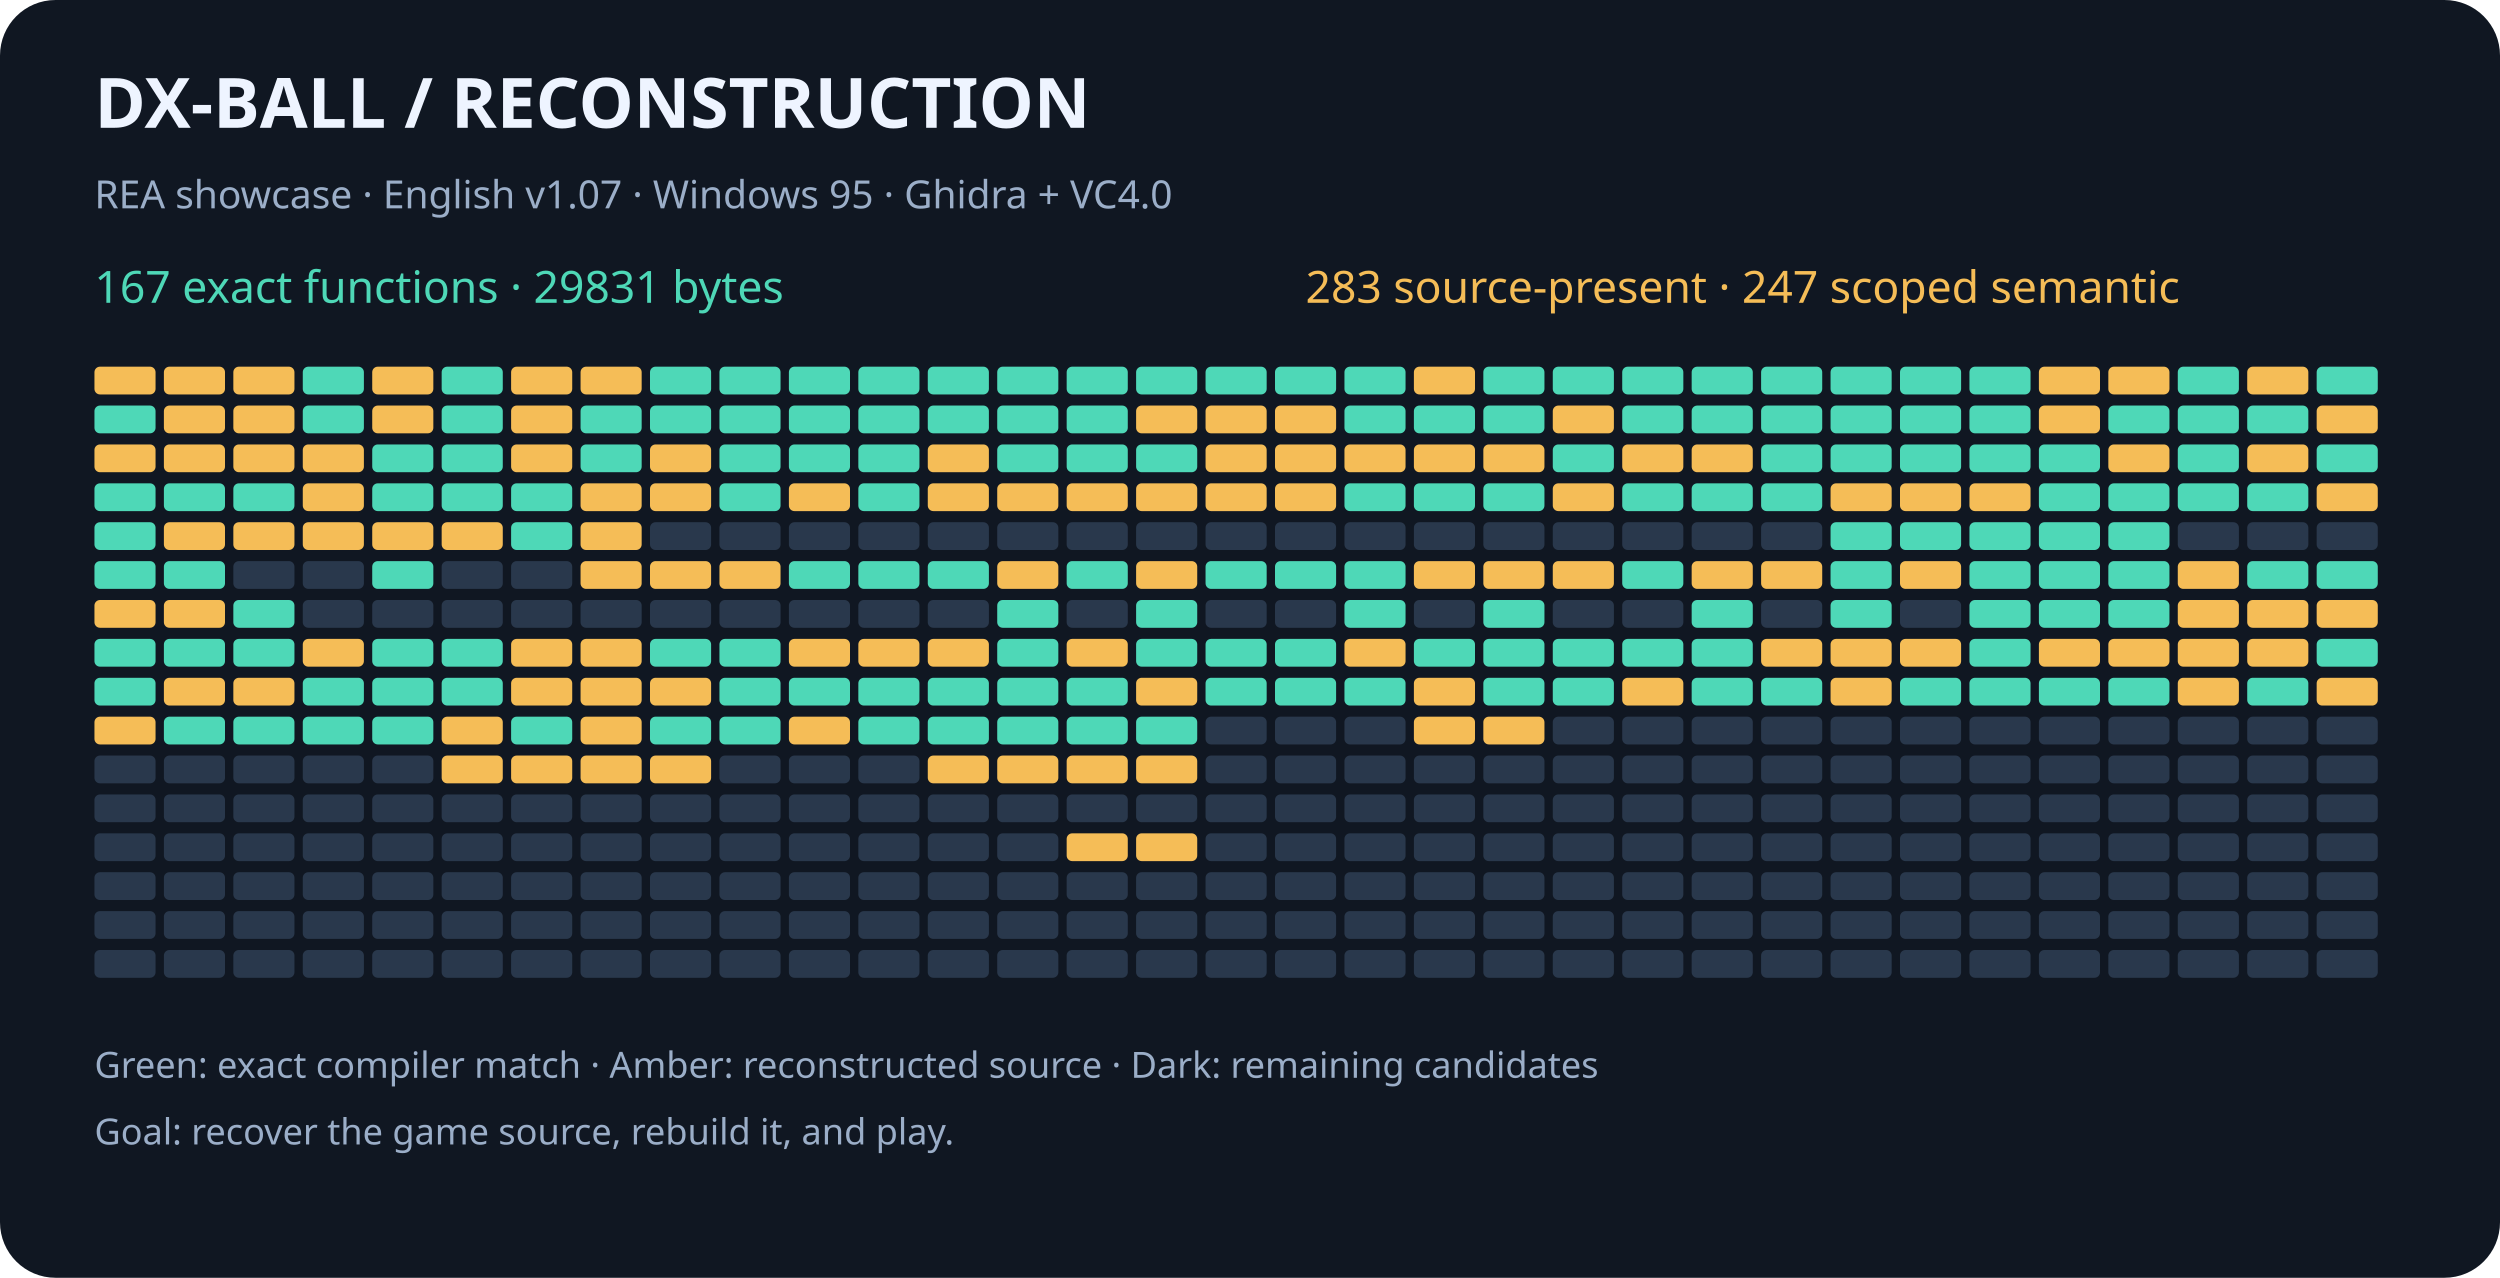
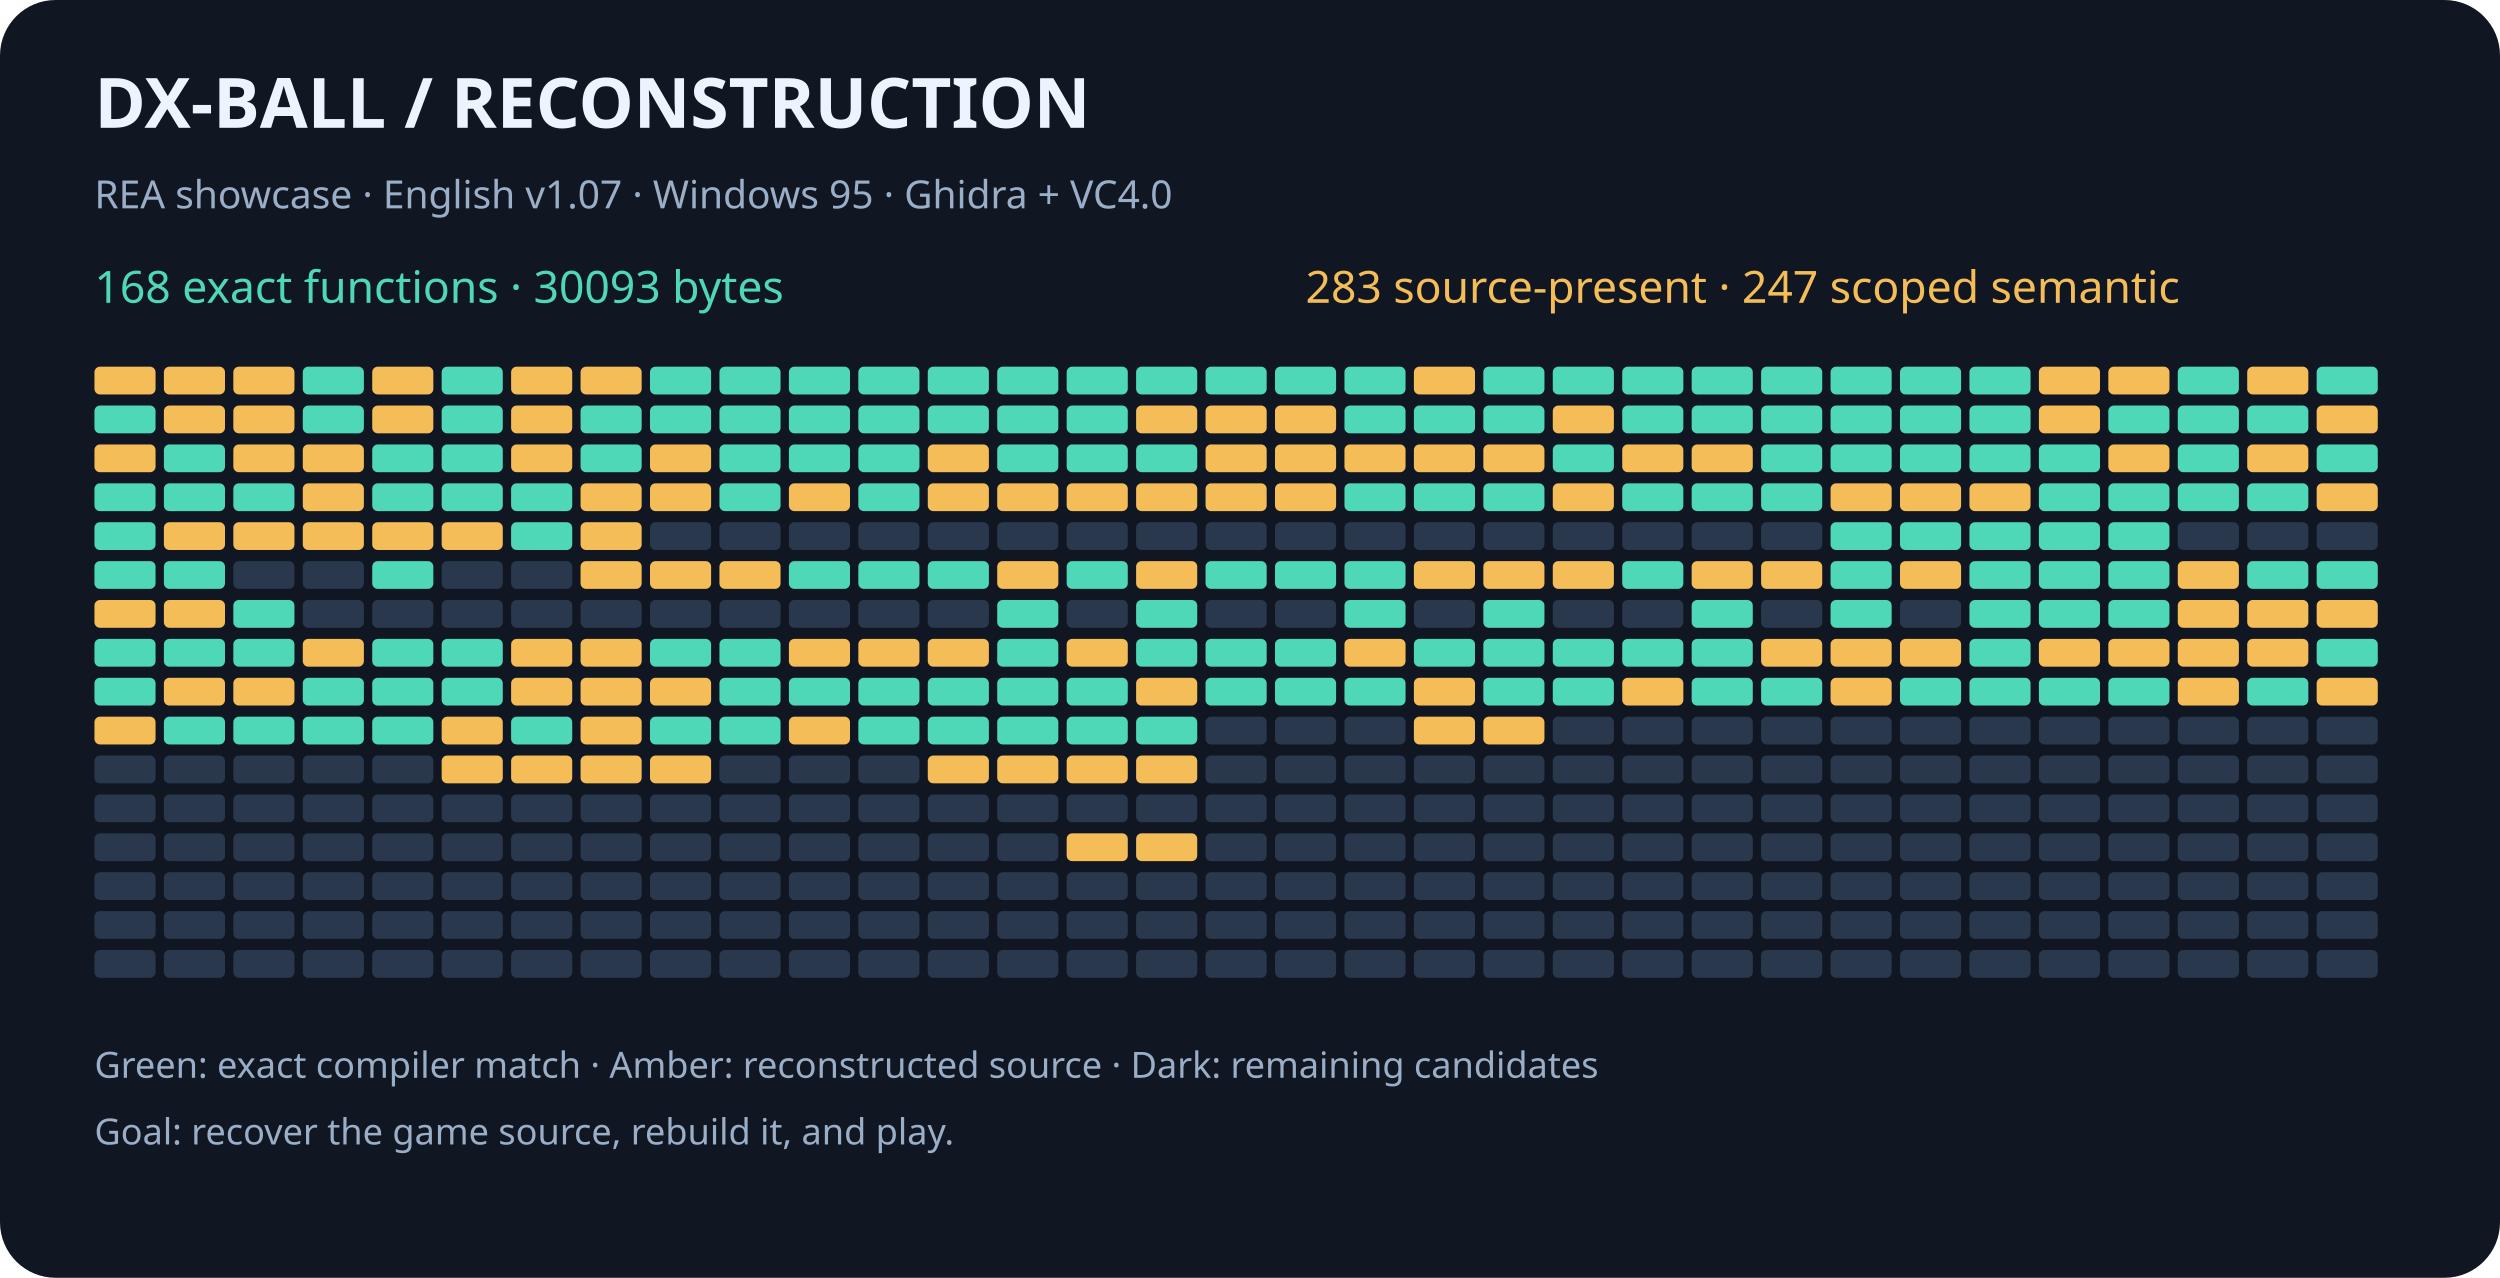
<svg xmlns="http://www.w3.org/2000/svg" width="900" height="460" viewBox="0 0 900 460" role="img" aria-labelledby="title desc">
  <rect width="900" height="460" rx="20" fill="#101722" />
  <g font-family="sans-serif">
    <text x="34" y="46" fill="#eef4ff" font-size="25" font-weight="bold">DX-BALL  /  RECONSTRUCTION</text>
    <text x="34" y="75" fill="#9baec8" font-size="14">REA showcase · English v1.07 · Windows 95 · Ghidra + VC4.0</text>
-     <text x="34" y="109" fill="#4ed8b7" font-size="16">167 exact functions · 29831 bytes</text>
+     <text x="34" y="109" fill="#4ed8b7" font-size="16">168 exact functions · 30093 bytes</text>
    <text x="470" y="109" fill="#f5bd57" font-size="16">283 source-present · 247 scoped semantic</text>
    <rect x="34" y="132" width="22" height="10" rx="2" fill="#f5bd57" />
    <rect x="59" y="132" width="22" height="10" rx="2" fill="#f5bd57" />
    <rect x="84" y="132" width="22" height="10" rx="2" fill="#f5bd57" />
    <rect x="109" y="132" width="22" height="10" rx="2" fill="#4ed8b7" />
    <rect x="134" y="132" width="22" height="10" rx="2" fill="#f5bd57" />
    <rect x="159" y="132" width="22" height="10" rx="2" fill="#4ed8b7" />
    <rect x="184" y="132" width="22" height="10" rx="2" fill="#f5bd57" />
    <rect x="209" y="132" width="22" height="10" rx="2" fill="#f5bd57" />
    <rect x="234" y="132" width="22" height="10" rx="2" fill="#4ed8b7" />
    <rect x="259" y="132" width="22" height="10" rx="2" fill="#4ed8b7" />
    <rect x="284" y="132" width="22" height="10" rx="2" fill="#4ed8b7" />
    <rect x="309" y="132" width="22" height="10" rx="2" fill="#4ed8b7" />
    <rect x="334" y="132" width="22" height="10" rx="2" fill="#4ed8b7" />
    <rect x="359" y="132" width="22" height="10" rx="2" fill="#4ed8b7" />
    <rect x="384" y="132" width="22" height="10" rx="2" fill="#4ed8b7" />
    <rect x="409" y="132" width="22" height="10" rx="2" fill="#4ed8b7" />
    <rect x="434" y="132" width="22" height="10" rx="2" fill="#4ed8b7" />
    <rect x="459" y="132" width="22" height="10" rx="2" fill="#4ed8b7" />
    <rect x="484" y="132" width="22" height="10" rx="2" fill="#4ed8b7" />
    <rect x="509" y="132" width="22" height="10" rx="2" fill="#f5bd57" />
    <rect x="534" y="132" width="22" height="10" rx="2" fill="#4ed8b7" />
    <rect x="559" y="132" width="22" height="10" rx="2" fill="#4ed8b7" />
    <rect x="584" y="132" width="22" height="10" rx="2" fill="#4ed8b7" />
    <rect x="609" y="132" width="22" height="10" rx="2" fill="#4ed8b7" />
    <rect x="634" y="132" width="22" height="10" rx="2" fill="#4ed8b7" />
    <rect x="659" y="132" width="22" height="10" rx="2" fill="#4ed8b7" />
    <rect x="684" y="132" width="22" height="10" rx="2" fill="#4ed8b7" />
    <rect x="709" y="132" width="22" height="10" rx="2" fill="#4ed8b7" />
    <rect x="734" y="132" width="22" height="10" rx="2" fill="#f5bd57" />
    <rect x="759" y="132" width="22" height="10" rx="2" fill="#f5bd57" />
    <rect x="784" y="132" width="22" height="10" rx="2" fill="#4ed8b7" />
    <rect x="809" y="132" width="22" height="10" rx="2" fill="#f5bd57" />
    <rect x="834" y="132" width="22" height="10" rx="2" fill="#4ed8b7" />
    <rect x="34" y="146" width="22" height="10" rx="2" fill="#4ed8b7" />
    <rect x="59" y="146" width="22" height="10" rx="2" fill="#f5bd57" />
    <rect x="84" y="146" width="22" height="10" rx="2" fill="#f5bd57" />
    <rect x="109" y="146" width="22" height="10" rx="2" fill="#4ed8b7" />
    <rect x="134" y="146" width="22" height="10" rx="2" fill="#f5bd57" />
    <rect x="159" y="146" width="22" height="10" rx="2" fill="#4ed8b7" />
    <rect x="184" y="146" width="22" height="10" rx="2" fill="#f5bd57" />
    <rect x="209" y="146" width="22" height="10" rx="2" fill="#4ed8b7" />
    <rect x="234" y="146" width="22" height="10" rx="2" fill="#4ed8b7" />
    <rect x="259" y="146" width="22" height="10" rx="2" fill="#4ed8b7" />
    <rect x="284" y="146" width="22" height="10" rx="2" fill="#4ed8b7" />
    <rect x="309" y="146" width="22" height="10" rx="2" fill="#4ed8b7" />
    <rect x="334" y="146" width="22" height="10" rx="2" fill="#4ed8b7" />
    <rect x="359" y="146" width="22" height="10" rx="2" fill="#4ed8b7" />
    <rect x="384" y="146" width="22" height="10" rx="2" fill="#4ed8b7" />
    <rect x="409" y="146" width="22" height="10" rx="2" fill="#f5bd57" />
    <rect x="434" y="146" width="22" height="10" rx="2" fill="#f5bd57" />
    <rect x="459" y="146" width="22" height="10" rx="2" fill="#f5bd57" />
    <rect x="484" y="146" width="22" height="10" rx="2" fill="#4ed8b7" />
    <rect x="509" y="146" width="22" height="10" rx="2" fill="#4ed8b7" />
    <rect x="534" y="146" width="22" height="10" rx="2" fill="#4ed8b7" />
    <rect x="559" y="146" width="22" height="10" rx="2" fill="#f5bd57" />
    <rect x="584" y="146" width="22" height="10" rx="2" fill="#4ed8b7" />
    <rect x="609" y="146" width="22" height="10" rx="2" fill="#4ed8b7" />
    <rect x="634" y="146" width="22" height="10" rx="2" fill="#4ed8b7" />
    <rect x="659" y="146" width="22" height="10" rx="2" fill="#4ed8b7" />
    <rect x="684" y="146" width="22" height="10" rx="2" fill="#4ed8b7" />
    <rect x="709" y="146" width="22" height="10" rx="2" fill="#4ed8b7" />
    <rect x="734" y="146" width="22" height="10" rx="2" fill="#f5bd57" />
    <rect x="759" y="146" width="22" height="10" rx="2" fill="#4ed8b7" />
    <rect x="784" y="146" width="22" height="10" rx="2" fill="#4ed8b7" />
    <rect x="809" y="146" width="22" height="10" rx="2" fill="#4ed8b7" />
    <rect x="834" y="146" width="22" height="10" rx="2" fill="#f5bd57" />
    <rect x="34" y="160" width="22" height="10" rx="2" fill="#f5bd57" />
-     <rect x="59" y="160" width="22" height="10" rx="2" fill="#f5bd57" />
+     <rect x="59" y="160" width="22" height="10" rx="2" fill="#4ed8b7" />
    <rect x="84" y="160" width="22" height="10" rx="2" fill="#f5bd57" />
    <rect x="109" y="160" width="22" height="10" rx="2" fill="#f5bd57" />
    <rect x="134" y="160" width="22" height="10" rx="2" fill="#4ed8b7" />
    <rect x="159" y="160" width="22" height="10" rx="2" fill="#4ed8b7" />
    <rect x="184" y="160" width="22" height="10" rx="2" fill="#f5bd57" />
    <rect x="209" y="160" width="22" height="10" rx="2" fill="#4ed8b7" />
    <rect x="234" y="160" width="22" height="10" rx="2" fill="#f5bd57" />
    <rect x="259" y="160" width="22" height="10" rx="2" fill="#4ed8b7" />
    <rect x="284" y="160" width="22" height="10" rx="2" fill="#4ed8b7" />
    <rect x="309" y="160" width="22" height="10" rx="2" fill="#4ed8b7" />
    <rect x="334" y="160" width="22" height="10" rx="2" fill="#f5bd57" />
    <rect x="359" y="160" width="22" height="10" rx="2" fill="#4ed8b7" />
    <rect x="384" y="160" width="22" height="10" rx="2" fill="#4ed8b7" />
    <rect x="409" y="160" width="22" height="10" rx="2" fill="#4ed8b7" />
    <rect x="434" y="160" width="22" height="10" rx="2" fill="#f5bd57" />
    <rect x="459" y="160" width="22" height="10" rx="2" fill="#f5bd57" />
    <rect x="484" y="160" width="22" height="10" rx="2" fill="#f5bd57" />
    <rect x="509" y="160" width="22" height="10" rx="2" fill="#f5bd57" />
    <rect x="534" y="160" width="22" height="10" rx="2" fill="#f5bd57" />
    <rect x="559" y="160" width="22" height="10" rx="2" fill="#4ed8b7" />
    <rect x="584" y="160" width="22" height="10" rx="2" fill="#f5bd57" />
    <rect x="609" y="160" width="22" height="10" rx="2" fill="#f5bd57" />
    <rect x="634" y="160" width="22" height="10" rx="2" fill="#4ed8b7" />
    <rect x="659" y="160" width="22" height="10" rx="2" fill="#4ed8b7" />
    <rect x="684" y="160" width="22" height="10" rx="2" fill="#4ed8b7" />
    <rect x="709" y="160" width="22" height="10" rx="2" fill="#4ed8b7" />
    <rect x="734" y="160" width="22" height="10" rx="2" fill="#4ed8b7" />
    <rect x="759" y="160" width="22" height="10" rx="2" fill="#f5bd57" />
    <rect x="784" y="160" width="22" height="10" rx="2" fill="#4ed8b7" />
    <rect x="809" y="160" width="22" height="10" rx="2" fill="#f5bd57" />
    <rect x="834" y="160" width="22" height="10" rx="2" fill="#4ed8b7" />
    <rect x="34" y="174" width="22" height="10" rx="2" fill="#4ed8b7" />
    <rect x="59" y="174" width="22" height="10" rx="2" fill="#4ed8b7" />
    <rect x="84" y="174" width="22" height="10" rx="2" fill="#4ed8b7" />
    <rect x="109" y="174" width="22" height="10" rx="2" fill="#f5bd57" />
    <rect x="134" y="174" width="22" height="10" rx="2" fill="#4ed8b7" />
    <rect x="159" y="174" width="22" height="10" rx="2" fill="#4ed8b7" />
    <rect x="184" y="174" width="22" height="10" rx="2" fill="#4ed8b7" />
    <rect x="209" y="174" width="22" height="10" rx="2" fill="#f5bd57" />
    <rect x="234" y="174" width="22" height="10" rx="2" fill="#f5bd57" />
    <rect x="259" y="174" width="22" height="10" rx="2" fill="#4ed8b7" />
    <rect x="284" y="174" width="22" height="10" rx="2" fill="#f5bd57" />
    <rect x="309" y="174" width="22" height="10" rx="2" fill="#4ed8b7" />
    <rect x="334" y="174" width="22" height="10" rx="2" fill="#f5bd57" />
    <rect x="359" y="174" width="22" height="10" rx="2" fill="#f5bd57" />
    <rect x="384" y="174" width="22" height="10" rx="2" fill="#f5bd57" />
    <rect x="409" y="174" width="22" height="10" rx="2" fill="#f5bd57" />
    <rect x="434" y="174" width="22" height="10" rx="2" fill="#f5bd57" />
    <rect x="459" y="174" width="22" height="10" rx="2" fill="#f5bd57" />
    <rect x="484" y="174" width="22" height="10" rx="2" fill="#4ed8b7" />
    <rect x="509" y="174" width="22" height="10" rx="2" fill="#4ed8b7" />
    <rect x="534" y="174" width="22" height="10" rx="2" fill="#4ed8b7" />
    <rect x="559" y="174" width="22" height="10" rx="2" fill="#f5bd57" />
    <rect x="584" y="174" width="22" height="10" rx="2" fill="#4ed8b7" />
    <rect x="609" y="174" width="22" height="10" rx="2" fill="#4ed8b7" />
    <rect x="634" y="174" width="22" height="10" rx="2" fill="#4ed8b7" />
    <rect x="659" y="174" width="22" height="10" rx="2" fill="#f5bd57" />
    <rect x="684" y="174" width="22" height="10" rx="2" fill="#f5bd57" />
    <rect x="709" y="174" width="22" height="10" rx="2" fill="#f5bd57" />
    <rect x="734" y="174" width="22" height="10" rx="2" fill="#4ed8b7" />
    <rect x="759" y="174" width="22" height="10" rx="2" fill="#4ed8b7" />
    <rect x="784" y="174" width="22" height="10" rx="2" fill="#4ed8b7" />
    <rect x="809" y="174" width="22" height="10" rx="2" fill="#4ed8b7" />
    <rect x="834" y="174" width="22" height="10" rx="2" fill="#f5bd57" />
    <rect x="34" y="188" width="22" height="10" rx="2" fill="#4ed8b7" />
    <rect x="59" y="188" width="22" height="10" rx="2" fill="#f5bd57" />
    <rect x="84" y="188" width="22" height="10" rx="2" fill="#f5bd57" />
    <rect x="109" y="188" width="22" height="10" rx="2" fill="#f5bd57" />
    <rect x="134" y="188" width="22" height="10" rx="2" fill="#f5bd57" />
    <rect x="159" y="188" width="22" height="10" rx="2" fill="#f5bd57" />
    <rect x="184" y="188" width="22" height="10" rx="2" fill="#4ed8b7" />
    <rect x="209" y="188" width="22" height="10" rx="2" fill="#f5bd57" />
    <rect x="234" y="188" width="22" height="10" rx="2" fill="#29384c" />
    <rect x="259" y="188" width="22" height="10" rx="2" fill="#29384c" />
    <rect x="284" y="188" width="22" height="10" rx="2" fill="#29384c" />
    <rect x="309" y="188" width="22" height="10" rx="2" fill="#29384c" />
    <rect x="334" y="188" width="22" height="10" rx="2" fill="#29384c" />
    <rect x="359" y="188" width="22" height="10" rx="2" fill="#29384c" />
    <rect x="384" y="188" width="22" height="10" rx="2" fill="#29384c" />
    <rect x="409" y="188" width="22" height="10" rx="2" fill="#29384c" />
    <rect x="434" y="188" width="22" height="10" rx="2" fill="#29384c" />
    <rect x="459" y="188" width="22" height="10" rx="2" fill="#29384c" />
    <rect x="484" y="188" width="22" height="10" rx="2" fill="#29384c" />
    <rect x="509" y="188" width="22" height="10" rx="2" fill="#29384c" />
    <rect x="534" y="188" width="22" height="10" rx="2" fill="#29384c" />
    <rect x="559" y="188" width="22" height="10" rx="2" fill="#29384c" />
    <rect x="584" y="188" width="22" height="10" rx="2" fill="#29384c" />
    <rect x="609" y="188" width="22" height="10" rx="2" fill="#29384c" />
    <rect x="634" y="188" width="22" height="10" rx="2" fill="#29384c" />
    <rect x="659" y="188" width="22" height="10" rx="2" fill="#4ed8b7" />
    <rect x="684" y="188" width="22" height="10" rx="2" fill="#4ed8b7" />
    <rect x="709" y="188" width="22" height="10" rx="2" fill="#4ed8b7" />
    <rect x="734" y="188" width="22" height="10" rx="2" fill="#4ed8b7" />
    <rect x="759" y="188" width="22" height="10" rx="2" fill="#4ed8b7" />
    <rect x="784" y="188" width="22" height="10" rx="2" fill="#29384c" />
    <rect x="809" y="188" width="22" height="10" rx="2" fill="#29384c" />
    <rect x="834" y="188" width="22" height="10" rx="2" fill="#29384c" />
    <rect x="34" y="202" width="22" height="10" rx="2" fill="#4ed8b7" />
    <rect x="59" y="202" width="22" height="10" rx="2" fill="#4ed8b7" />
    <rect x="84" y="202" width="22" height="10" rx="2" fill="#29384c" />
    <rect x="109" y="202" width="22" height="10" rx="2" fill="#29384c" />
    <rect x="134" y="202" width="22" height="10" rx="2" fill="#4ed8b7" />
    <rect x="159" y="202" width="22" height="10" rx="2" fill="#29384c" />
    <rect x="184" y="202" width="22" height="10" rx="2" fill="#29384c" />
    <rect x="209" y="202" width="22" height="10" rx="2" fill="#f5bd57" />
    <rect x="234" y="202" width="22" height="10" rx="2" fill="#f5bd57" />
    <rect x="259" y="202" width="22" height="10" rx="2" fill="#f5bd57" />
    <rect x="284" y="202" width="22" height="10" rx="2" fill="#4ed8b7" />
    <rect x="309" y="202" width="22" height="10" rx="2" fill="#4ed8b7" />
    <rect x="334" y="202" width="22" height="10" rx="2" fill="#4ed8b7" />
    <rect x="359" y="202" width="22" height="10" rx="2" fill="#f5bd57" />
    <rect x="384" y="202" width="22" height="10" rx="2" fill="#4ed8b7" />
    <rect x="409" y="202" width="22" height="10" rx="2" fill="#f5bd57" />
    <rect x="434" y="202" width="22" height="10" rx="2" fill="#4ed8b7" />
    <rect x="459" y="202" width="22" height="10" rx="2" fill="#4ed8b7" />
    <rect x="484" y="202" width="22" height="10" rx="2" fill="#4ed8b7" />
    <rect x="509" y="202" width="22" height="10" rx="2" fill="#f5bd57" />
    <rect x="534" y="202" width="22" height="10" rx="2" fill="#f5bd57" />
    <rect x="559" y="202" width="22" height="10" rx="2" fill="#f5bd57" />
    <rect x="584" y="202" width="22" height="10" rx="2" fill="#4ed8b7" />
    <rect x="609" y="202" width="22" height="10" rx="2" fill="#f5bd57" />
    <rect x="634" y="202" width="22" height="10" rx="2" fill="#f5bd57" />
    <rect x="659" y="202" width="22" height="10" rx="2" fill="#4ed8b7" />
    <rect x="684" y="202" width="22" height="10" rx="2" fill="#f5bd57" />
    <rect x="709" y="202" width="22" height="10" rx="2" fill="#4ed8b7" />
    <rect x="734" y="202" width="22" height="10" rx="2" fill="#4ed8b7" />
    <rect x="759" y="202" width="22" height="10" rx="2" fill="#4ed8b7" />
    <rect x="784" y="202" width="22" height="10" rx="2" fill="#f5bd57" />
    <rect x="809" y="202" width="22" height="10" rx="2" fill="#4ed8b7" />
    <rect x="834" y="202" width="22" height="10" rx="2" fill="#4ed8b7" />
    <rect x="34" y="216" width="22" height="10" rx="2" fill="#f5bd57" />
    <rect x="59" y="216" width="22" height="10" rx="2" fill="#f5bd57" />
    <rect x="84" y="216" width="22" height="10" rx="2" fill="#4ed8b7" />
    <rect x="109" y="216" width="22" height="10" rx="2" fill="#29384c" />
    <rect x="134" y="216" width="22" height="10" rx="2" fill="#29384c" />
    <rect x="159" y="216" width="22" height="10" rx="2" fill="#29384c" />
    <rect x="184" y="216" width="22" height="10" rx="2" fill="#29384c" />
    <rect x="209" y="216" width="22" height="10" rx="2" fill="#29384c" />
    <rect x="234" y="216" width="22" height="10" rx="2" fill="#29384c" />
    <rect x="259" y="216" width="22" height="10" rx="2" fill="#29384c" />
    <rect x="284" y="216" width="22" height="10" rx="2" fill="#29384c" />
    <rect x="309" y="216" width="22" height="10" rx="2" fill="#29384c" />
    <rect x="334" y="216" width="22" height="10" rx="2" fill="#29384c" />
    <rect x="359" y="216" width="22" height="10" rx="2" fill="#4ed8b7" />
    <rect x="384" y="216" width="22" height="10" rx="2" fill="#29384c" />
    <rect x="409" y="216" width="22" height="10" rx="2" fill="#4ed8b7" />
    <rect x="434" y="216" width="22" height="10" rx="2" fill="#29384c" />
    <rect x="459" y="216" width="22" height="10" rx="2" fill="#29384c" />
    <rect x="484" y="216" width="22" height="10" rx="2" fill="#4ed8b7" />
    <rect x="509" y="216" width="22" height="10" rx="2" fill="#29384c" />
    <rect x="534" y="216" width="22" height="10" rx="2" fill="#4ed8b7" />
    <rect x="559" y="216" width="22" height="10" rx="2" fill="#29384c" />
    <rect x="584" y="216" width="22" height="10" rx="2" fill="#29384c" />
    <rect x="609" y="216" width="22" height="10" rx="2" fill="#4ed8b7" />
    <rect x="634" y="216" width="22" height="10" rx="2" fill="#29384c" />
    <rect x="659" y="216" width="22" height="10" rx="2" fill="#4ed8b7" />
    <rect x="684" y="216" width="22" height="10" rx="2" fill="#29384c" />
    <rect x="709" y="216" width="22" height="10" rx="2" fill="#4ed8b7" />
    <rect x="734" y="216" width="22" height="10" rx="2" fill="#4ed8b7" />
    <rect x="759" y="216" width="22" height="10" rx="2" fill="#4ed8b7" />
    <rect x="784" y="216" width="22" height="10" rx="2" fill="#f5bd57" />
    <rect x="809" y="216" width="22" height="10" rx="2" fill="#f5bd57" />
    <rect x="834" y="216" width="22" height="10" rx="2" fill="#f5bd57" />
    <rect x="34" y="230" width="22" height="10" rx="2" fill="#4ed8b7" />
    <rect x="59" y="230" width="22" height="10" rx="2" fill="#4ed8b7" />
    <rect x="84" y="230" width="22" height="10" rx="2" fill="#4ed8b7" />
    <rect x="109" y="230" width="22" height="10" rx="2" fill="#f5bd57" />
    <rect x="134" y="230" width="22" height="10" rx="2" fill="#4ed8b7" />
    <rect x="159" y="230" width="22" height="10" rx="2" fill="#4ed8b7" />
    <rect x="184" y="230" width="22" height="10" rx="2" fill="#f5bd57" />
    <rect x="209" y="230" width="22" height="10" rx="2" fill="#f5bd57" />
    <rect x="234" y="230" width="22" height="10" rx="2" fill="#4ed8b7" />
    <rect x="259" y="230" width="22" height="10" rx="2" fill="#4ed8b7" />
    <rect x="284" y="230" width="22" height="10" rx="2" fill="#f5bd57" />
    <rect x="309" y="230" width="22" height="10" rx="2" fill="#f5bd57" />
    <rect x="334" y="230" width="22" height="10" rx="2" fill="#f5bd57" />
    <rect x="359" y="230" width="22" height="10" rx="2" fill="#4ed8b7" />
    <rect x="384" y="230" width="22" height="10" rx="2" fill="#f5bd57" />
    <rect x="409" y="230" width="22" height="10" rx="2" fill="#4ed8b7" />
    <rect x="434" y="230" width="22" height="10" rx="2" fill="#4ed8b7" />
    <rect x="459" y="230" width="22" height="10" rx="2" fill="#4ed8b7" />
    <rect x="484" y="230" width="22" height="10" rx="2" fill="#f5bd57" />
    <rect x="509" y="230" width="22" height="10" rx="2" fill="#4ed8b7" />
    <rect x="534" y="230" width="22" height="10" rx="2" fill="#4ed8b7" />
    <rect x="559" y="230" width="22" height="10" rx="2" fill="#4ed8b7" />
    <rect x="584" y="230" width="22" height="10" rx="2" fill="#4ed8b7" />
    <rect x="609" y="230" width="22" height="10" rx="2" fill="#4ed8b7" />
    <rect x="634" y="230" width="22" height="10" rx="2" fill="#f5bd57" />
    <rect x="659" y="230" width="22" height="10" rx="2" fill="#f5bd57" />
    <rect x="684" y="230" width="22" height="10" rx="2" fill="#f5bd57" />
    <rect x="709" y="230" width="22" height="10" rx="2" fill="#4ed8b7" />
    <rect x="734" y="230" width="22" height="10" rx="2" fill="#f5bd57" />
    <rect x="759" y="230" width="22" height="10" rx="2" fill="#f5bd57" />
    <rect x="784" y="230" width="22" height="10" rx="2" fill="#f5bd57" />
    <rect x="809" y="230" width="22" height="10" rx="2" fill="#f5bd57" />
    <rect x="834" y="230" width="22" height="10" rx="2" fill="#4ed8b7" />
    <rect x="34" y="244" width="22" height="10" rx="2" fill="#4ed8b7" />
    <rect x="59" y="244" width="22" height="10" rx="2" fill="#f5bd57" />
    <rect x="84" y="244" width="22" height="10" rx="2" fill="#f5bd57" />
    <rect x="109" y="244" width="22" height="10" rx="2" fill="#4ed8b7" />
    <rect x="134" y="244" width="22" height="10" rx="2" fill="#4ed8b7" />
    <rect x="159" y="244" width="22" height="10" rx="2" fill="#4ed8b7" />
    <rect x="184" y="244" width="22" height="10" rx="2" fill="#f5bd57" />
    <rect x="209" y="244" width="22" height="10" rx="2" fill="#f5bd57" />
    <rect x="234" y="244" width="22" height="10" rx="2" fill="#f5bd57" />
    <rect x="259" y="244" width="22" height="10" rx="2" fill="#4ed8b7" />
    <rect x="284" y="244" width="22" height="10" rx="2" fill="#4ed8b7" />
    <rect x="309" y="244" width="22" height="10" rx="2" fill="#4ed8b7" />
    <rect x="334" y="244" width="22" height="10" rx="2" fill="#4ed8b7" />
    <rect x="359" y="244" width="22" height="10" rx="2" fill="#4ed8b7" />
    <rect x="384" y="244" width="22" height="10" rx="2" fill="#4ed8b7" />
    <rect x="409" y="244" width="22" height="10" rx="2" fill="#f5bd57" />
    <rect x="434" y="244" width="22" height="10" rx="2" fill="#4ed8b7" />
    <rect x="459" y="244" width="22" height="10" rx="2" fill="#4ed8b7" />
    <rect x="484" y="244" width="22" height="10" rx="2" fill="#4ed8b7" />
    <rect x="509" y="244" width="22" height="10" rx="2" fill="#f5bd57" />
    <rect x="534" y="244" width="22" height="10" rx="2" fill="#4ed8b7" />
    <rect x="559" y="244" width="22" height="10" rx="2" fill="#4ed8b7" />
    <rect x="584" y="244" width="22" height="10" rx="2" fill="#f5bd57" />
    <rect x="609" y="244" width="22" height="10" rx="2" fill="#4ed8b7" />
    <rect x="634" y="244" width="22" height="10" rx="2" fill="#4ed8b7" />
    <rect x="659" y="244" width="22" height="10" rx="2" fill="#f5bd57" />
    <rect x="684" y="244" width="22" height="10" rx="2" fill="#4ed8b7" />
    <rect x="709" y="244" width="22" height="10" rx="2" fill="#4ed8b7" />
    <rect x="734" y="244" width="22" height="10" rx="2" fill="#4ed8b7" />
    <rect x="759" y="244" width="22" height="10" rx="2" fill="#4ed8b7" />
    <rect x="784" y="244" width="22" height="10" rx="2" fill="#f5bd57" />
    <rect x="809" y="244" width="22" height="10" rx="2" fill="#4ed8b7" />
    <rect x="834" y="244" width="22" height="10" rx="2" fill="#f5bd57" />
    <rect x="34" y="258" width="22" height="10" rx="2" fill="#f5bd57" />
    <rect x="59" y="258" width="22" height="10" rx="2" fill="#4ed8b7" />
    <rect x="84" y="258" width="22" height="10" rx="2" fill="#4ed8b7" />
    <rect x="109" y="258" width="22" height="10" rx="2" fill="#4ed8b7" />
    <rect x="134" y="258" width="22" height="10" rx="2" fill="#4ed8b7" />
    <rect x="159" y="258" width="22" height="10" rx="2" fill="#f5bd57" />
    <rect x="184" y="258" width="22" height="10" rx="2" fill="#4ed8b7" />
    <rect x="209" y="258" width="22" height="10" rx="2" fill="#f5bd57" />
    <rect x="234" y="258" width="22" height="10" rx="2" fill="#4ed8b7" />
    <rect x="259" y="258" width="22" height="10" rx="2" fill="#4ed8b7" />
    <rect x="284" y="258" width="22" height="10" rx="2" fill="#f5bd57" />
    <rect x="309" y="258" width="22" height="10" rx="2" fill="#4ed8b7" />
    <rect x="334" y="258" width="22" height="10" rx="2" fill="#4ed8b7" />
    <rect x="359" y="258" width="22" height="10" rx="2" fill="#4ed8b7" />
    <rect x="384" y="258" width="22" height="10" rx="2" fill="#4ed8b7" />
    <rect x="409" y="258" width="22" height="10" rx="2" fill="#4ed8b7" />
    <rect x="434" y="258" width="22" height="10" rx="2" fill="#29384c" />
    <rect x="459" y="258" width="22" height="10" rx="2" fill="#29384c" />
    <rect x="484" y="258" width="22" height="10" rx="2" fill="#29384c" />
    <rect x="509" y="258" width="22" height="10" rx="2" fill="#f5bd57" />
    <rect x="534" y="258" width="22" height="10" rx="2" fill="#f5bd57" />
    <rect x="559" y="258" width="22" height="10" rx="2" fill="#29384c" />
    <rect x="584" y="258" width="22" height="10" rx="2" fill="#29384c" />
    <rect x="609" y="258" width="22" height="10" rx="2" fill="#29384c" />
    <rect x="634" y="258" width="22" height="10" rx="2" fill="#29384c" />
    <rect x="659" y="258" width="22" height="10" rx="2" fill="#29384c" />
    <rect x="684" y="258" width="22" height="10" rx="2" fill="#29384c" />
    <rect x="709" y="258" width="22" height="10" rx="2" fill="#29384c" />
    <rect x="734" y="258" width="22" height="10" rx="2" fill="#29384c" />
    <rect x="759" y="258" width="22" height="10" rx="2" fill="#29384c" />
    <rect x="784" y="258" width="22" height="10" rx="2" fill="#29384c" />
    <rect x="809" y="258" width="22" height="10" rx="2" fill="#29384c" />
    <rect x="834" y="258" width="22" height="10" rx="2" fill="#29384c" />
    <rect x="34" y="272" width="22" height="10" rx="2" fill="#29384c" />
    <rect x="59" y="272" width="22" height="10" rx="2" fill="#29384c" />
    <rect x="84" y="272" width="22" height="10" rx="2" fill="#29384c" />
    <rect x="109" y="272" width="22" height="10" rx="2" fill="#29384c" />
    <rect x="134" y="272" width="22" height="10" rx="2" fill="#29384c" />
    <rect x="159" y="272" width="22" height="10" rx="2" fill="#f5bd57" />
    <rect x="184" y="272" width="22" height="10" rx="2" fill="#f5bd57" />
    <rect x="209" y="272" width="22" height="10" rx="2" fill="#f5bd57" />
    <rect x="234" y="272" width="22" height="10" rx="2" fill="#f5bd57" />
    <rect x="259" y="272" width="22" height="10" rx="2" fill="#29384c" />
    <rect x="284" y="272" width="22" height="10" rx="2" fill="#29384c" />
    <rect x="309" y="272" width="22" height="10" rx="2" fill="#29384c" />
    <rect x="334" y="272" width="22" height="10" rx="2" fill="#f5bd57" />
    <rect x="359" y="272" width="22" height="10" rx="2" fill="#f5bd57" />
    <rect x="384" y="272" width="22" height="10" rx="2" fill="#f5bd57" />
    <rect x="409" y="272" width="22" height="10" rx="2" fill="#f5bd57" />
    <rect x="434" y="272" width="22" height="10" rx="2" fill="#29384c" />
    <rect x="459" y="272" width="22" height="10" rx="2" fill="#29384c" />
    <rect x="484" y="272" width="22" height="10" rx="2" fill="#29384c" />
    <rect x="509" y="272" width="22" height="10" rx="2" fill="#29384c" />
    <rect x="534" y="272" width="22" height="10" rx="2" fill="#29384c" />
    <rect x="559" y="272" width="22" height="10" rx="2" fill="#29384c" />
    <rect x="584" y="272" width="22" height="10" rx="2" fill="#29384c" />
    <rect x="609" y="272" width="22" height="10" rx="2" fill="#29384c" />
    <rect x="634" y="272" width="22" height="10" rx="2" fill="#29384c" />
    <rect x="659" y="272" width="22" height="10" rx="2" fill="#29384c" />
    <rect x="684" y="272" width="22" height="10" rx="2" fill="#29384c" />
    <rect x="709" y="272" width="22" height="10" rx="2" fill="#29384c" />
    <rect x="734" y="272" width="22" height="10" rx="2" fill="#29384c" />
    <rect x="759" y="272" width="22" height="10" rx="2" fill="#29384c" />
    <rect x="784" y="272" width="22" height="10" rx="2" fill="#29384c" />
    <rect x="809" y="272" width="22" height="10" rx="2" fill="#29384c" />
    <rect x="834" y="272" width="22" height="10" rx="2" fill="#29384c" />
    <rect x="34" y="286" width="22" height="10" rx="2" fill="#29384c" />
    <rect x="59" y="286" width="22" height="10" rx="2" fill="#29384c" />
    <rect x="84" y="286" width="22" height="10" rx="2" fill="#29384c" />
    <rect x="109" y="286" width="22" height="10" rx="2" fill="#29384c" />
    <rect x="134" y="286" width="22" height="10" rx="2" fill="#29384c" />
    <rect x="159" y="286" width="22" height="10" rx="2" fill="#29384c" />
    <rect x="184" y="286" width="22" height="10" rx="2" fill="#29384c" />
    <rect x="209" y="286" width="22" height="10" rx="2" fill="#29384c" />
    <rect x="234" y="286" width="22" height="10" rx="2" fill="#29384c" />
    <rect x="259" y="286" width="22" height="10" rx="2" fill="#29384c" />
    <rect x="284" y="286" width="22" height="10" rx="2" fill="#29384c" />
    <rect x="309" y="286" width="22" height="10" rx="2" fill="#29384c" />
    <rect x="334" y="286" width="22" height="10" rx="2" fill="#29384c" />
    <rect x="359" y="286" width="22" height="10" rx="2" fill="#29384c" />
    <rect x="384" y="286" width="22" height="10" rx="2" fill="#29384c" />
    <rect x="409" y="286" width="22" height="10" rx="2" fill="#29384c" />
    <rect x="434" y="286" width="22" height="10" rx="2" fill="#29384c" />
    <rect x="459" y="286" width="22" height="10" rx="2" fill="#29384c" />
    <rect x="484" y="286" width="22" height="10" rx="2" fill="#29384c" />
    <rect x="509" y="286" width="22" height="10" rx="2" fill="#29384c" />
    <rect x="534" y="286" width="22" height="10" rx="2" fill="#29384c" />
    <rect x="559" y="286" width="22" height="10" rx="2" fill="#29384c" />
    <rect x="584" y="286" width="22" height="10" rx="2" fill="#29384c" />
    <rect x="609" y="286" width="22" height="10" rx="2" fill="#29384c" />
    <rect x="634" y="286" width="22" height="10" rx="2" fill="#29384c" />
    <rect x="659" y="286" width="22" height="10" rx="2" fill="#29384c" />
    <rect x="684" y="286" width="22" height="10" rx="2" fill="#29384c" />
    <rect x="709" y="286" width="22" height="10" rx="2" fill="#29384c" />
    <rect x="734" y="286" width="22" height="10" rx="2" fill="#29384c" />
    <rect x="759" y="286" width="22" height="10" rx="2" fill="#29384c" />
    <rect x="784" y="286" width="22" height="10" rx="2" fill="#29384c" />
    <rect x="809" y="286" width="22" height="10" rx="2" fill="#29384c" />
    <rect x="834" y="286" width="22" height="10" rx="2" fill="#29384c" />
    <rect x="34" y="300" width="22" height="10" rx="2" fill="#29384c" />
    <rect x="59" y="300" width="22" height="10" rx="2" fill="#29384c" />
    <rect x="84" y="300" width="22" height="10" rx="2" fill="#29384c" />
    <rect x="109" y="300" width="22" height="10" rx="2" fill="#29384c" />
    <rect x="134" y="300" width="22" height="10" rx="2" fill="#29384c" />
    <rect x="159" y="300" width="22" height="10" rx="2" fill="#29384c" />
    <rect x="184" y="300" width="22" height="10" rx="2" fill="#29384c" />
    <rect x="209" y="300" width="22" height="10" rx="2" fill="#29384c" />
    <rect x="234" y="300" width="22" height="10" rx="2" fill="#29384c" />
    <rect x="259" y="300" width="22" height="10" rx="2" fill="#29384c" />
    <rect x="284" y="300" width="22" height="10" rx="2" fill="#29384c" />
    <rect x="309" y="300" width="22" height="10" rx="2" fill="#29384c" />
    <rect x="334" y="300" width="22" height="10" rx="2" fill="#29384c" />
    <rect x="359" y="300" width="22" height="10" rx="2" fill="#29384c" />
    <rect x="384" y="300" width="22" height="10" rx="2" fill="#f5bd57" />
    <rect x="409" y="300" width="22" height="10" rx="2" fill="#f5bd57" />
    <rect x="434" y="300" width="22" height="10" rx="2" fill="#29384c" />
    <rect x="459" y="300" width="22" height="10" rx="2" fill="#29384c" />
    <rect x="484" y="300" width="22" height="10" rx="2" fill="#29384c" />
    <rect x="509" y="300" width="22" height="10" rx="2" fill="#29384c" />
    <rect x="534" y="300" width="22" height="10" rx="2" fill="#29384c" />
    <rect x="559" y="300" width="22" height="10" rx="2" fill="#29384c" />
    <rect x="584" y="300" width="22" height="10" rx="2" fill="#29384c" />
    <rect x="609" y="300" width="22" height="10" rx="2" fill="#29384c" />
    <rect x="634" y="300" width="22" height="10" rx="2" fill="#29384c" />
    <rect x="659" y="300" width="22" height="10" rx="2" fill="#29384c" />
    <rect x="684" y="300" width="22" height="10" rx="2" fill="#29384c" />
    <rect x="709" y="300" width="22" height="10" rx="2" fill="#29384c" />
    <rect x="734" y="300" width="22" height="10" rx="2" fill="#29384c" />
    <rect x="759" y="300" width="22" height="10" rx="2" fill="#29384c" />
    <rect x="784" y="300" width="22" height="10" rx="2" fill="#29384c" />
    <rect x="809" y="300" width="22" height="10" rx="2" fill="#29384c" />
    <rect x="834" y="300" width="22" height="10" rx="2" fill="#29384c" />
    <rect x="34" y="314" width="22" height="10" rx="2" fill="#29384c" />
    <rect x="59" y="314" width="22" height="10" rx="2" fill="#29384c" />
    <rect x="84" y="314" width="22" height="10" rx="2" fill="#29384c" />
    <rect x="109" y="314" width="22" height="10" rx="2" fill="#29384c" />
    <rect x="134" y="314" width="22" height="10" rx="2" fill="#29384c" />
    <rect x="159" y="314" width="22" height="10" rx="2" fill="#29384c" />
    <rect x="184" y="314" width="22" height="10" rx="2" fill="#29384c" />
    <rect x="209" y="314" width="22" height="10" rx="2" fill="#29384c" />
    <rect x="234" y="314" width="22" height="10" rx="2" fill="#29384c" />
    <rect x="259" y="314" width="22" height="10" rx="2" fill="#29384c" />
    <rect x="284" y="314" width="22" height="10" rx="2" fill="#29384c" />
    <rect x="309" y="314" width="22" height="10" rx="2" fill="#29384c" />
    <rect x="334" y="314" width="22" height="10" rx="2" fill="#29384c" />
    <rect x="359" y="314" width="22" height="10" rx="2" fill="#29384c" />
    <rect x="384" y="314" width="22" height="10" rx="2" fill="#29384c" />
    <rect x="409" y="314" width="22" height="10" rx="2" fill="#29384c" />
    <rect x="434" y="314" width="22" height="10" rx="2" fill="#29384c" />
    <rect x="459" y="314" width="22" height="10" rx="2" fill="#29384c" />
    <rect x="484" y="314" width="22" height="10" rx="2" fill="#29384c" />
    <rect x="509" y="314" width="22" height="10" rx="2" fill="#29384c" />
    <rect x="534" y="314" width="22" height="10" rx="2" fill="#29384c" />
    <rect x="559" y="314" width="22" height="10" rx="2" fill="#29384c" />
    <rect x="584" y="314" width="22" height="10" rx="2" fill="#29384c" />
    <rect x="609" y="314" width="22" height="10" rx="2" fill="#29384c" />
    <rect x="634" y="314" width="22" height="10" rx="2" fill="#29384c" />
    <rect x="659" y="314" width="22" height="10" rx="2" fill="#29384c" />
    <rect x="684" y="314" width="22" height="10" rx="2" fill="#29384c" />
    <rect x="709" y="314" width="22" height="10" rx="2" fill="#29384c" />
    <rect x="734" y="314" width="22" height="10" rx="2" fill="#29384c" />
    <rect x="759" y="314" width="22" height="10" rx="2" fill="#29384c" />
    <rect x="784" y="314" width="22" height="10" rx="2" fill="#29384c" />
    <rect x="809" y="314" width="22" height="10" rx="2" fill="#29384c" />
    <rect x="834" y="314" width="22" height="10" rx="2" fill="#29384c" />
    <rect x="34" y="328" width="22" height="10" rx="2" fill="#29384c" />
    <rect x="59" y="328" width="22" height="10" rx="2" fill="#29384c" />
    <rect x="84" y="328" width="22" height="10" rx="2" fill="#29384c" />
    <rect x="109" y="328" width="22" height="10" rx="2" fill="#29384c" />
    <rect x="134" y="328" width="22" height="10" rx="2" fill="#29384c" />
    <rect x="159" y="328" width="22" height="10" rx="2" fill="#29384c" />
    <rect x="184" y="328" width="22" height="10" rx="2" fill="#29384c" />
    <rect x="209" y="328" width="22" height="10" rx="2" fill="#29384c" />
    <rect x="234" y="328" width="22" height="10" rx="2" fill="#29384c" />
    <rect x="259" y="328" width="22" height="10" rx="2" fill="#29384c" />
    <rect x="284" y="328" width="22" height="10" rx="2" fill="#29384c" />
    <rect x="309" y="328" width="22" height="10" rx="2" fill="#29384c" />
    <rect x="334" y="328" width="22" height="10" rx="2" fill="#29384c" />
    <rect x="359" y="328" width="22" height="10" rx="2" fill="#29384c" />
    <rect x="384" y="328" width="22" height="10" rx="2" fill="#29384c" />
    <rect x="409" y="328" width="22" height="10" rx="2" fill="#29384c" />
    <rect x="434" y="328" width="22" height="10" rx="2" fill="#29384c" />
    <rect x="459" y="328" width="22" height="10" rx="2" fill="#29384c" />
    <rect x="484" y="328" width="22" height="10" rx="2" fill="#29384c" />
    <rect x="509" y="328" width="22" height="10" rx="2" fill="#29384c" />
    <rect x="534" y="328" width="22" height="10" rx="2" fill="#29384c" />
    <rect x="559" y="328" width="22" height="10" rx="2" fill="#29384c" />
    <rect x="584" y="328" width="22" height="10" rx="2" fill="#29384c" />
    <rect x="609" y="328" width="22" height="10" rx="2" fill="#29384c" />
    <rect x="634" y="328" width="22" height="10" rx="2" fill="#29384c" />
    <rect x="659" y="328" width="22" height="10" rx="2" fill="#29384c" />
    <rect x="684" y="328" width="22" height="10" rx="2" fill="#29384c" />
    <rect x="709" y="328" width="22" height="10" rx="2" fill="#29384c" />
    <rect x="734" y="328" width="22" height="10" rx="2" fill="#29384c" />
    <rect x="759" y="328" width="22" height="10" rx="2" fill="#29384c" />
    <rect x="784" y="328" width="22" height="10" rx="2" fill="#29384c" />
    <rect x="809" y="328" width="22" height="10" rx="2" fill="#29384c" />
    <rect x="834" y="328" width="22" height="10" rx="2" fill="#29384c" />
    <rect x="34" y="342" width="22" height="10" rx="2" fill="#29384c" />
    <rect x="59" y="342" width="22" height="10" rx="2" fill="#29384c" />
    <rect x="84" y="342" width="22" height="10" rx="2" fill="#29384c" />
    <rect x="109" y="342" width="22" height="10" rx="2" fill="#29384c" />
    <rect x="134" y="342" width="22" height="10" rx="2" fill="#29384c" />
    <rect x="159" y="342" width="22" height="10" rx="2" fill="#29384c" />
    <rect x="184" y="342" width="22" height="10" rx="2" fill="#29384c" />
    <rect x="209" y="342" width="22" height="10" rx="2" fill="#29384c" />
    <rect x="234" y="342" width="22" height="10" rx="2" fill="#29384c" />
    <rect x="259" y="342" width="22" height="10" rx="2" fill="#29384c" />
    <rect x="284" y="342" width="22" height="10" rx="2" fill="#29384c" />
    <rect x="309" y="342" width="22" height="10" rx="2" fill="#29384c" />
    <rect x="334" y="342" width="22" height="10" rx="2" fill="#29384c" />
    <rect x="359" y="342" width="22" height="10" rx="2" fill="#29384c" />
    <rect x="384" y="342" width="22" height="10" rx="2" fill="#29384c" />
    <rect x="409" y="342" width="22" height="10" rx="2" fill="#29384c" />
    <rect x="434" y="342" width="22" height="10" rx="2" fill="#29384c" />
    <rect x="459" y="342" width="22" height="10" rx="2" fill="#29384c" />
    <rect x="484" y="342" width="22" height="10" rx="2" fill="#29384c" />
    <rect x="509" y="342" width="22" height="10" rx="2" fill="#29384c" />
    <rect x="534" y="342" width="22" height="10" rx="2" fill="#29384c" />
    <rect x="559" y="342" width="22" height="10" rx="2" fill="#29384c" />
    <rect x="584" y="342" width="22" height="10" rx="2" fill="#29384c" />
    <rect x="609" y="342" width="22" height="10" rx="2" fill="#29384c" />
    <rect x="634" y="342" width="22" height="10" rx="2" fill="#29384c" />
    <rect x="659" y="342" width="22" height="10" rx="2" fill="#29384c" />
    <rect x="684" y="342" width="22" height="10" rx="2" fill="#29384c" />
    <rect x="709" y="342" width="22" height="10" rx="2" fill="#29384c" />
    <rect x="734" y="342" width="22" height="10" rx="2" fill="#29384c" />
    <rect x="759" y="342" width="22" height="10" rx="2" fill="#29384c" />
    <rect x="784" y="342" width="22" height="10" rx="2" fill="#29384c" />
    <rect x="809" y="342" width="22" height="10" rx="2" fill="#29384c" />
    <rect x="834" y="342" width="22" height="10" rx="2" fill="#29384c" />
    <text x="34" y="388" fill="#9baec8" font-size="13">Green: exact compiler match · Amber: reconstructed source · Dark: remaining candidates</text>
    <text x="34" y="412" fill="#9baec8" font-size="13">Goal: recover the game source, rebuild it, and play.</text>
  </g>
</svg>
